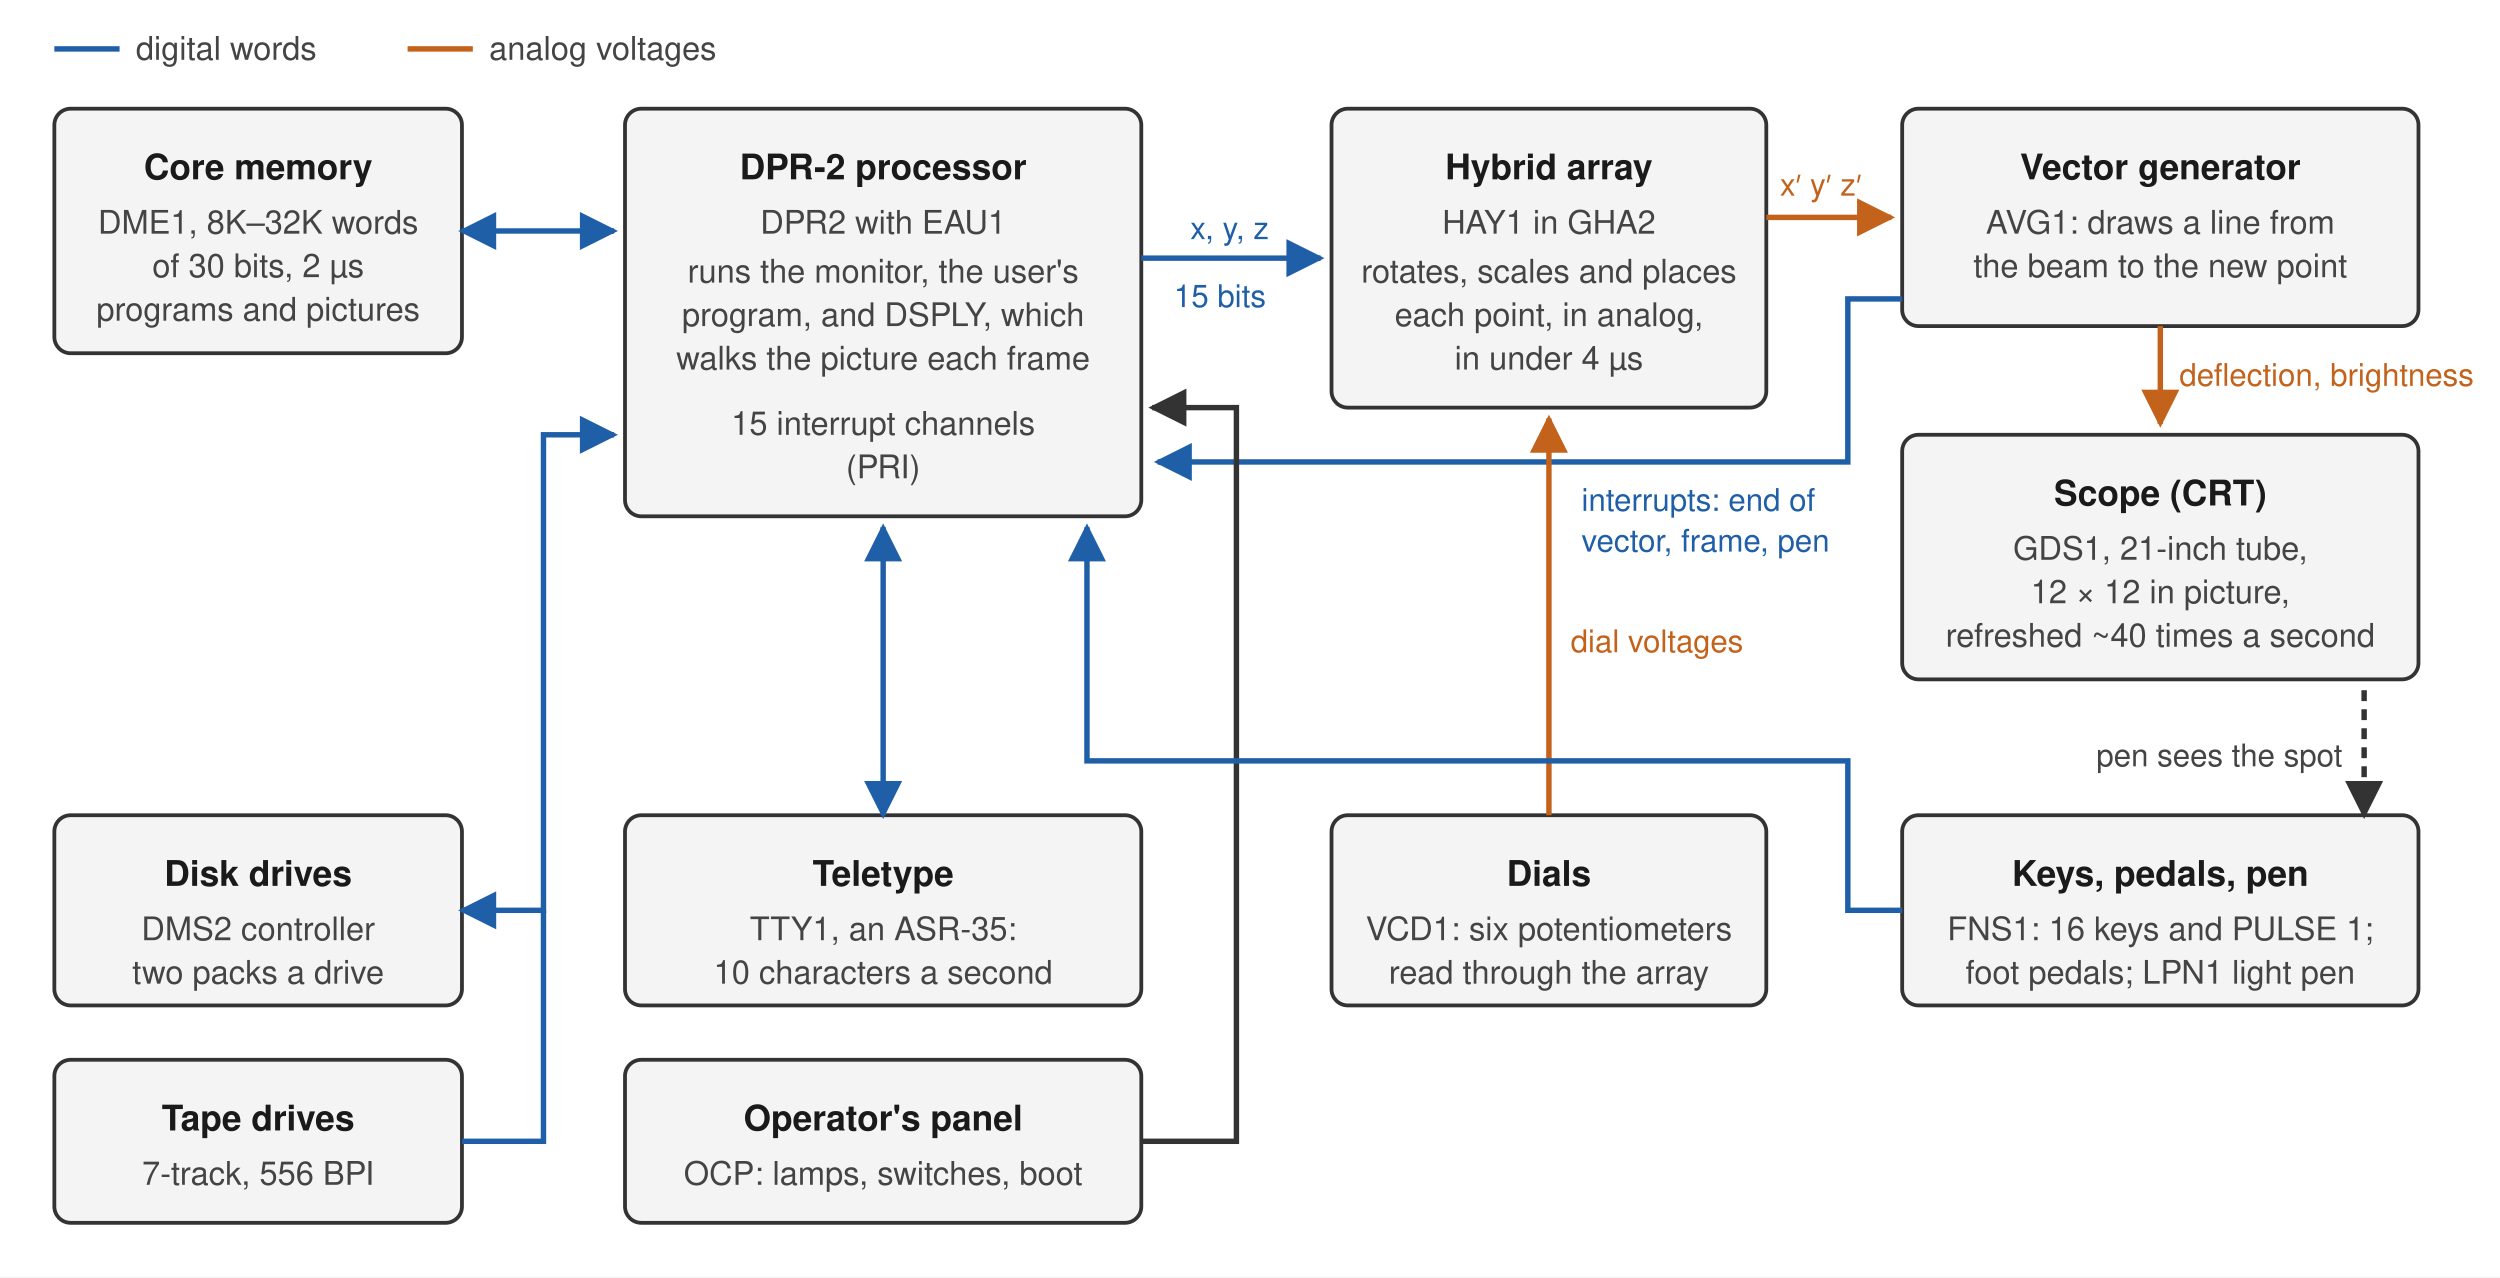
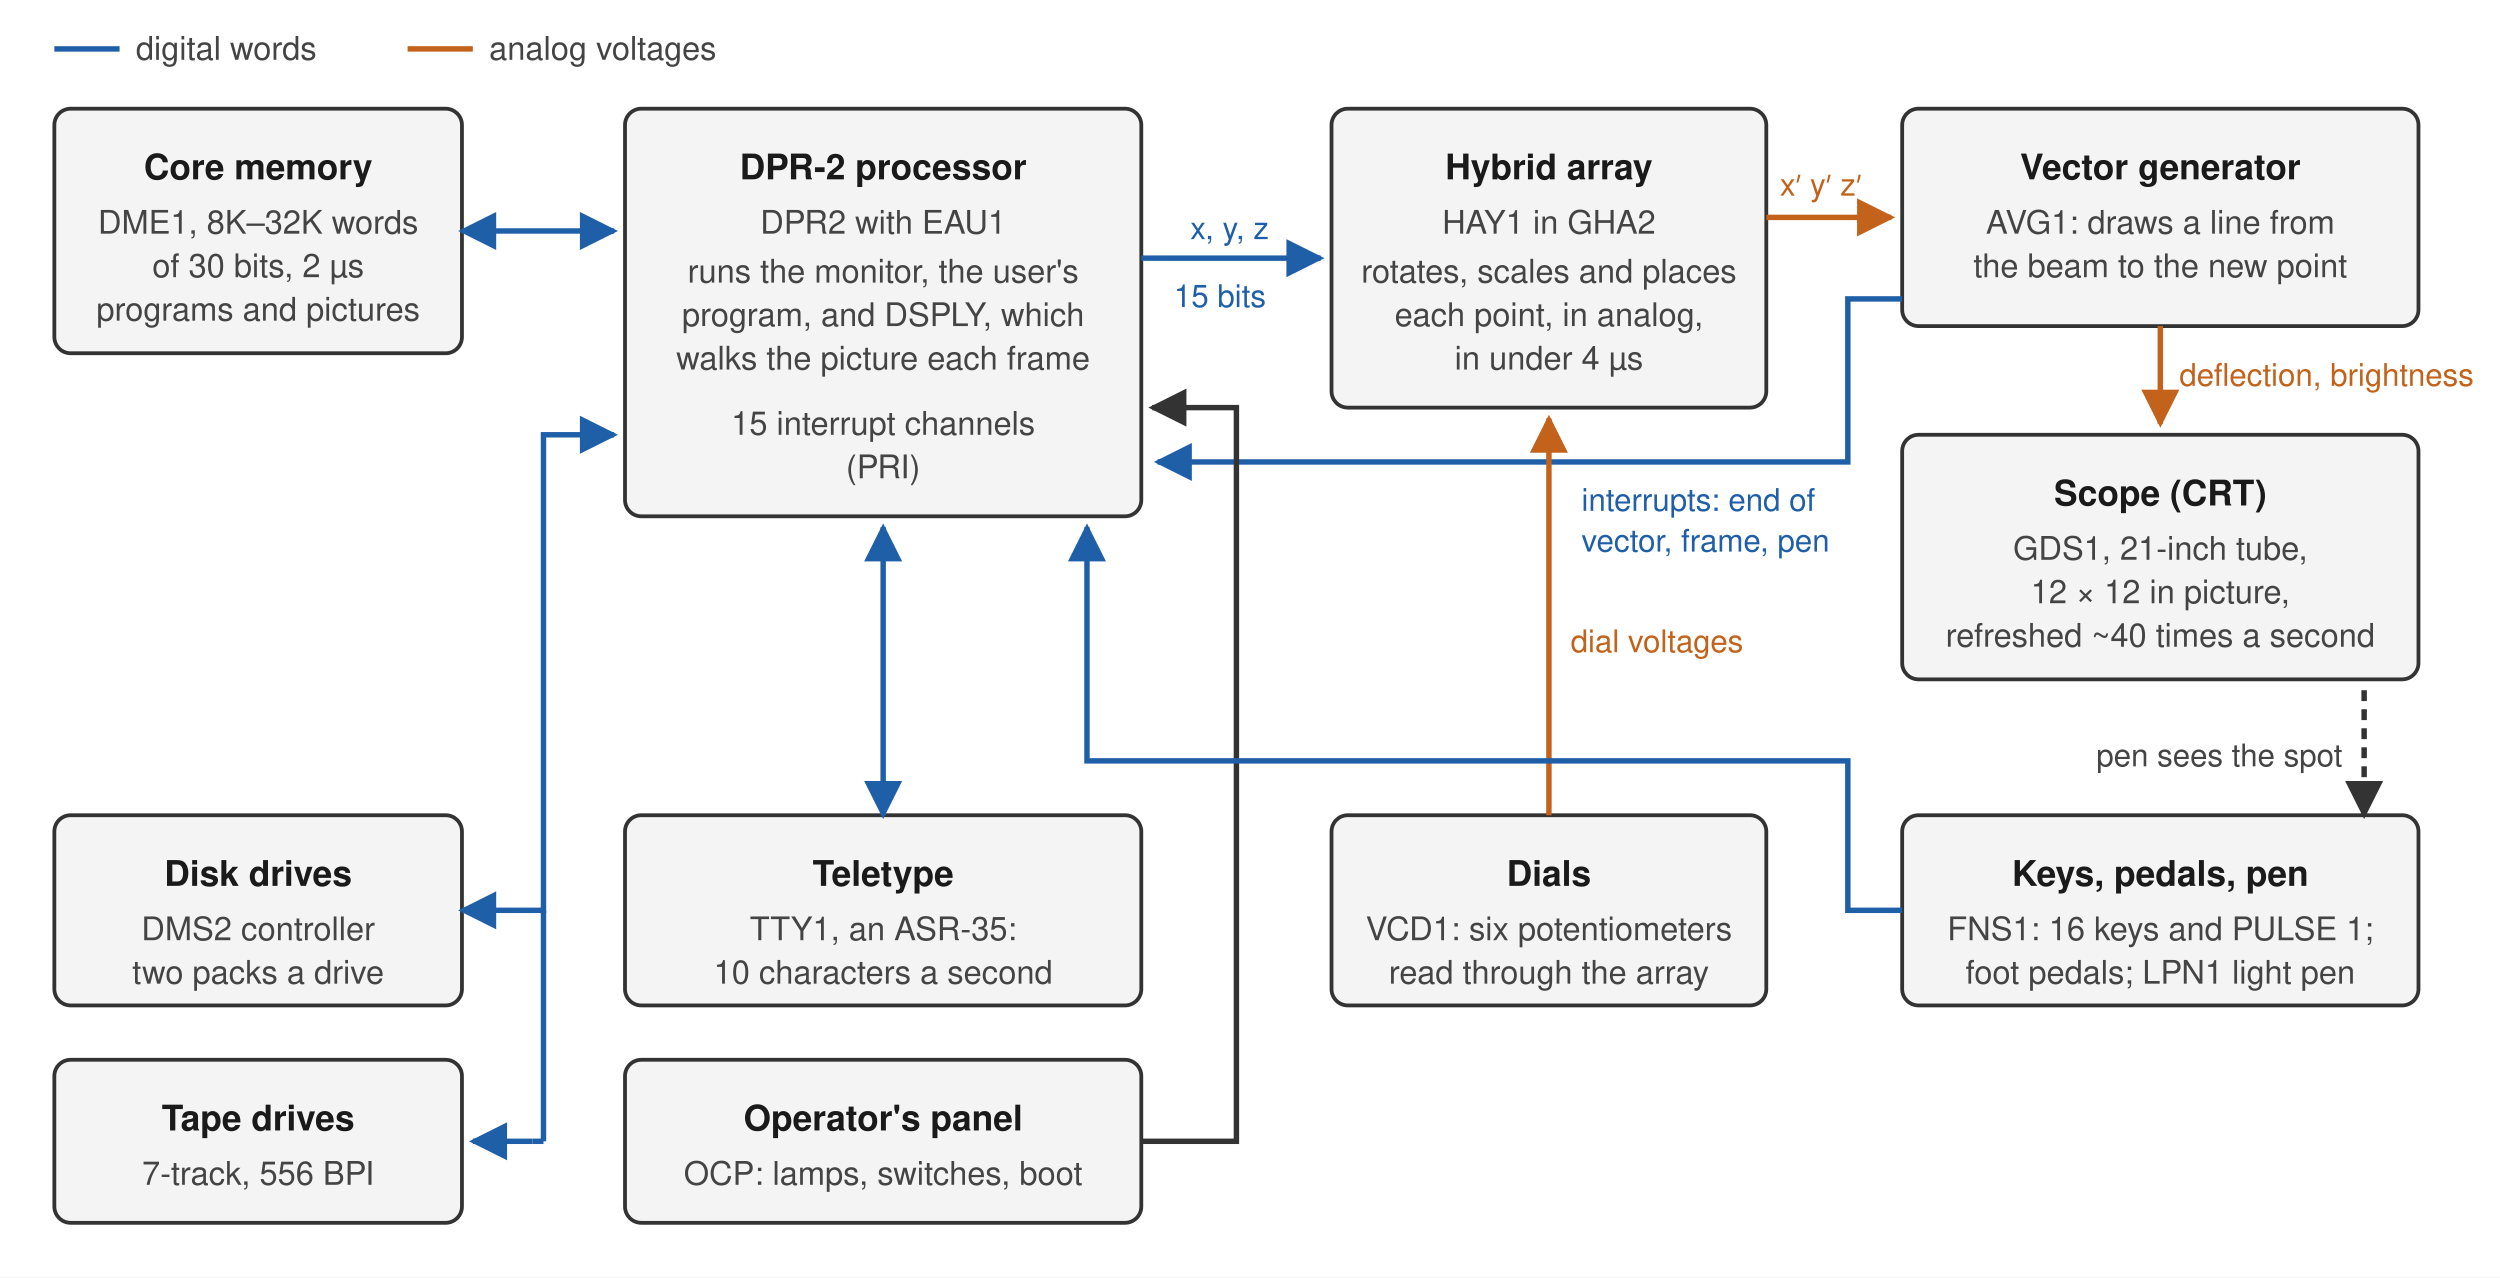
<svg xmlns="http://www.w3.org/2000/svg" viewBox="0 0 920 470" font-family="Helvetica, Arial, sans-serif" font-size="13" fill="#1a1a1a">
  <defs>
    <marker id="a" viewBox="0 0 10 10" refX="9" refY="5" markerWidth="7" markerHeight="7" orient="auto-start-reverse">
      <path d="M0 0L10 5L0 10z" fill="#333" />
    </marker>
    <marker id="b" viewBox="0 0 10 10" refX="9" refY="5" markerWidth="7" markerHeight="7" orient="auto-start-reverse">
      <path d="M0 0L10 5L0 10z" fill="#1f5fa8" />
    </marker>
    <marker id="o" viewBox="0 0 10 10" refX="9" refY="5" markerWidth="7" markerHeight="7" orient="auto-start-reverse">
      <path d="M0 0L10 5L0 10z" fill="#c2621b" />
    </marker>
  </defs>
  <rect width="920" height="470" fill="#fff" />
  <g stroke="#333" stroke-width="1.4" fill="#f4f4f4">
    <rect x="20" y="40" width="150" height="90" rx="6" />
    <rect x="230" y="40" width="190" height="150" rx="6" />
    <rect x="490" y="40" width="160" height="110" rx="6" />
    <rect x="700" y="40" width="190" height="80" rx="6" />
    <rect x="700" y="160" width="190" height="90" rx="6" />
    <rect x="20" y="300" width="150" height="70" rx="6" />
    <rect x="20" y="390" width="150" height="60" rx="6" />
    <rect x="230" y="300" width="190" height="70" rx="6" />
    <rect x="230" y="390" width="190" height="60" rx="6" />
    <rect x="490" y="300" width="160" height="70" rx="6" />
    <rect x="700" y="300" width="190" height="70" rx="6" />
  </g>
  <g font-weight="bold">
    <text x="95" y="66" text-anchor="middle">Core memory</text>
    <text x="325" y="66" text-anchor="middle">DPR-2 processor</text>
    <text x="570" y="66" text-anchor="middle">Hybrid array</text>
    <text x="795" y="66" text-anchor="middle">Vector generator</text>
    <text x="795" y="186" text-anchor="middle">Scope (CRT)</text>
    <text x="95" y="326" text-anchor="middle">Disk drives</text>
    <text x="95" y="416" text-anchor="middle">Tape drives</text>
    <text x="325" y="326" text-anchor="middle">Teletype</text>
    <text x="325" y="416" text-anchor="middle">Operator's panel</text>
    <text x="570" y="326" text-anchor="middle">Dials</text>
    <text x="795" y="326" text-anchor="middle">Keys, pedals, pen</text>
  </g>
  <g font-size="12" fill="#444" text-anchor="middle">
    <text x="95" y="86">DME1, 8K–32K words</text>
    <text x="95" y="102">of 30 bits, 2 µs</text>
    <text x="95" y="118">programs and pictures</text>
    <text x="325" y="86">DPR2 with EAU1</text>
    <text x="325" y="104">runs the monitor, the user's</text>
    <text x="325" y="120">program, and DSPLY, which</text>
    <text x="325" y="136">walks the picture each frame</text>
    <text x="325" y="160">15 interrupt channels</text>
    <text x="325" y="176">(PRI)</text>
    <text x="570" y="86">HAY1 in GHA2</text>
    <text x="570" y="104">rotates, scales and places</text>
    <text x="570" y="120">each point, in analog,</text>
    <text x="570" y="136">in under 4 µs</text>
    <text x="795" y="86">AVG1: draws a line from</text>
    <text x="795" y="102">the beam to the new point</text>
    <text x="795" y="206">GDS1, 21-inch tube,</text>
    <text x="795" y="222">12 × 12 in picture,</text>
    <text x="795" y="238">refreshed ~40 times a second</text>
    <text x="95" y="346">DMS2 controller</text>
    <text x="95" y="362">two packs a drive</text>
    <text x="95" y="436">7-track, 556 BPI</text>
    <text x="325" y="346">TTY1, an ASR-35:</text>
    <text x="325" y="362">10 characters a second</text>
    <text x="325" y="436">OCP: lamps, switches, boot</text>
    <text x="570" y="346">VCD1: six potentiometers</text>
    <text x="570" y="362">read through the array</text>
    <text x="795" y="346">FNS1: 16 keys and PULSE 1;</text>
    <text x="795" y="362">foot pedals; LPN1 light pen</text>
  </g>
  <g stroke-width="2" fill="none">
    <path d="M170 85H226" stroke="#1f5fa8" marker-start="url(#b)" marker-end="url(#b)" />
    <path d="M420 95H486" stroke="#1f5fa8" marker-end="url(#b)" />
    <path d="M650 80H696" stroke="#c2621b" marker-end="url(#o)" />
    <path d="M795 120V156" stroke="#c2621b" marker-end="url(#o)" />
    <path d="M700 110H680V170H426" stroke="#1f5fa8" marker-end="url(#b)" />
    <path d="M170 335H200V160H226" stroke="#1f5fa8" marker-start="url(#b)" marker-end="url(#b)" />
-     <path d="M170 420H200V335" stroke="#1f5fa8" />
+     <path d="M196 420H174" stroke="#1f5fa8" marker-end="url(#b)" />
+     <path d="M200 420V335" stroke="#1f5fa8" />
+     <path d="M196 420H200" stroke="#1f5fa8" />
    <path d="M325 300V194" stroke="#1f5fa8" marker-start="url(#b)" marker-end="url(#b)" />
    <path d="M420 420H455V150H424" stroke="#333" marker-end="url(#a)" />
    <path d="M570 300V154" stroke="#c2621b" marker-end="url(#o)" />
    <path d="M700 335H680V280H400V194" stroke="#1f5fa8" marker-end="url(#b)" />
    <path d="M870 300V254" stroke="#333" stroke-dasharray="4 3" marker-start="url(#a)" />
  </g>
  <g font-size="11.5" fill="#1f5fa8">
    <text x="438" y="88">x, y, z</text>
    <text x="432" y="113">15 bits</text>
    <text x="582" y="188">interrupts: end of</text>
    <text x="582" y="203">vector, frame, pen</text>
  </g>
  <g font-size="11.5" fill="#c2621b">
    <text x="655" y="72">x′ y′ z′</text>
    <text x="802" y="142">deflection, brightness</text>
    <text x="578" y="240">dial voltages</text>
  </g>
  <text x="862" y="282" text-anchor="end" font-size="11.5" fill="#444">pen sees the spot</text>
  <g font-size="12" fill="#444">
    <line x1="20" y1="18" x2="44" y2="18" stroke="#1f5fa8" stroke-width="2" />
    <text x="50" y="22">digital words</text>
    <line x1="150" y1="18" x2="174" y2="18" stroke="#c2621b" stroke-width="2" />
    <text x="180" y="22">analog voltages</text>
  </g>
</svg>
